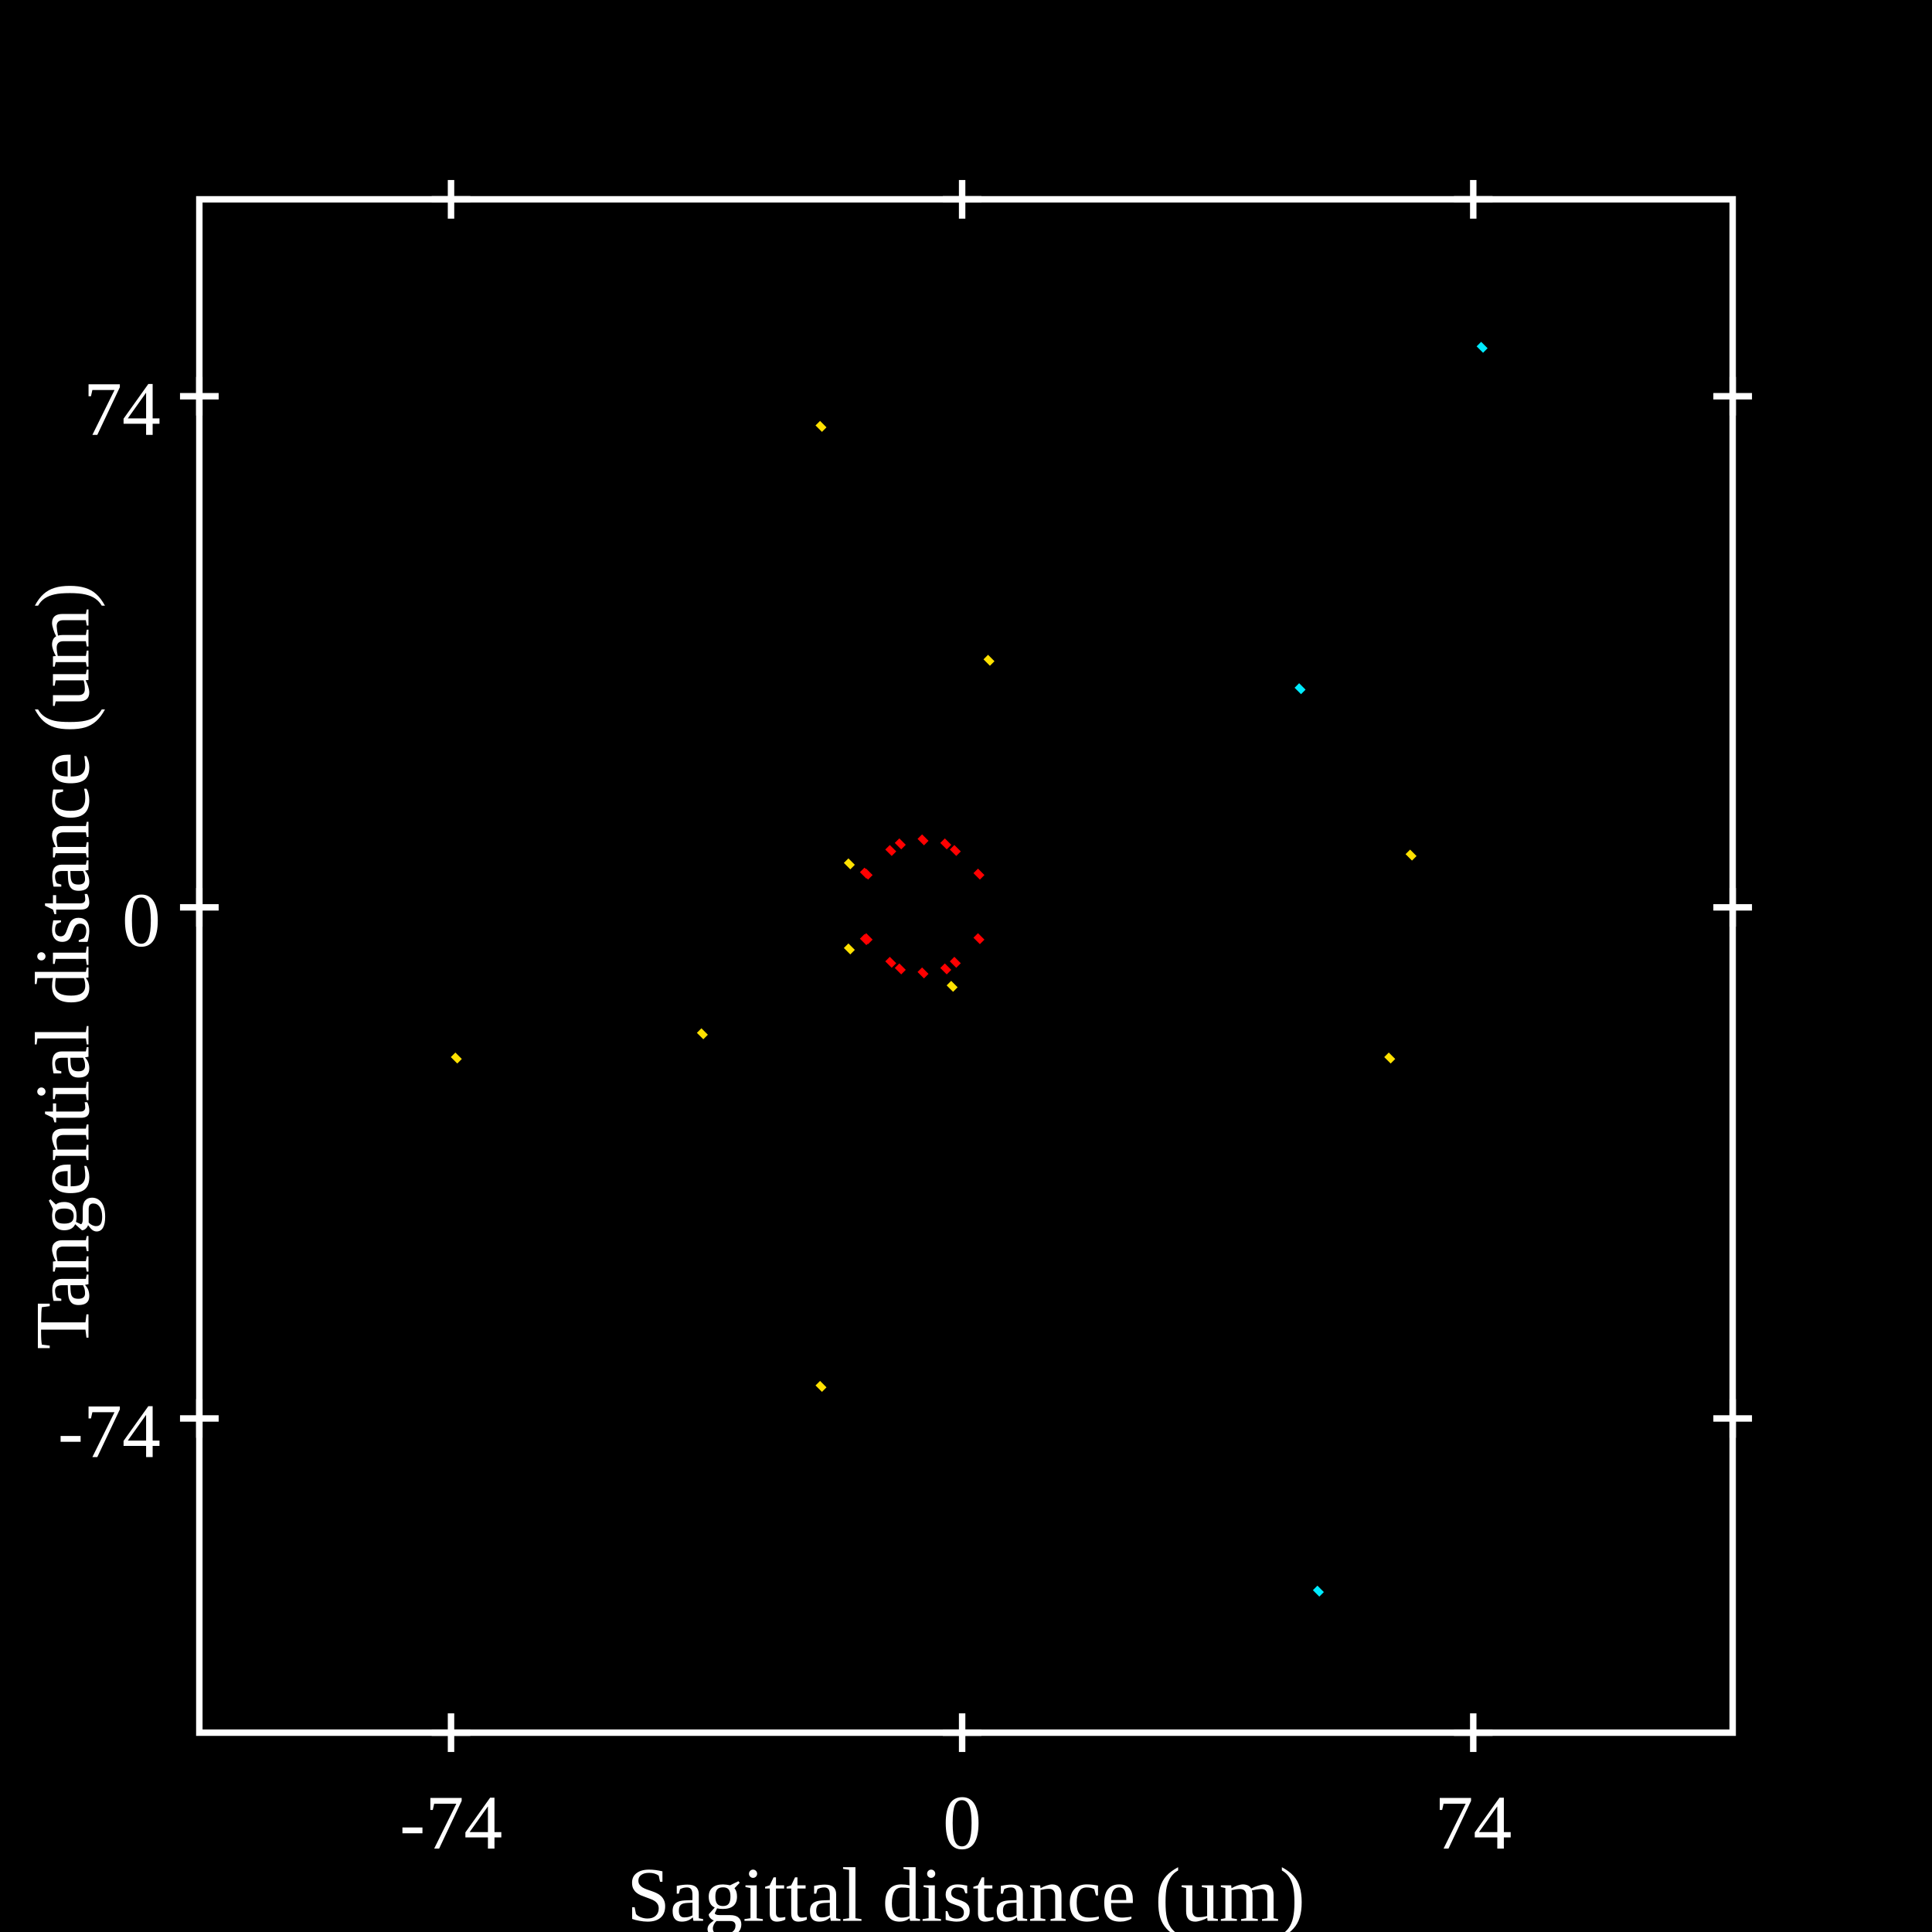
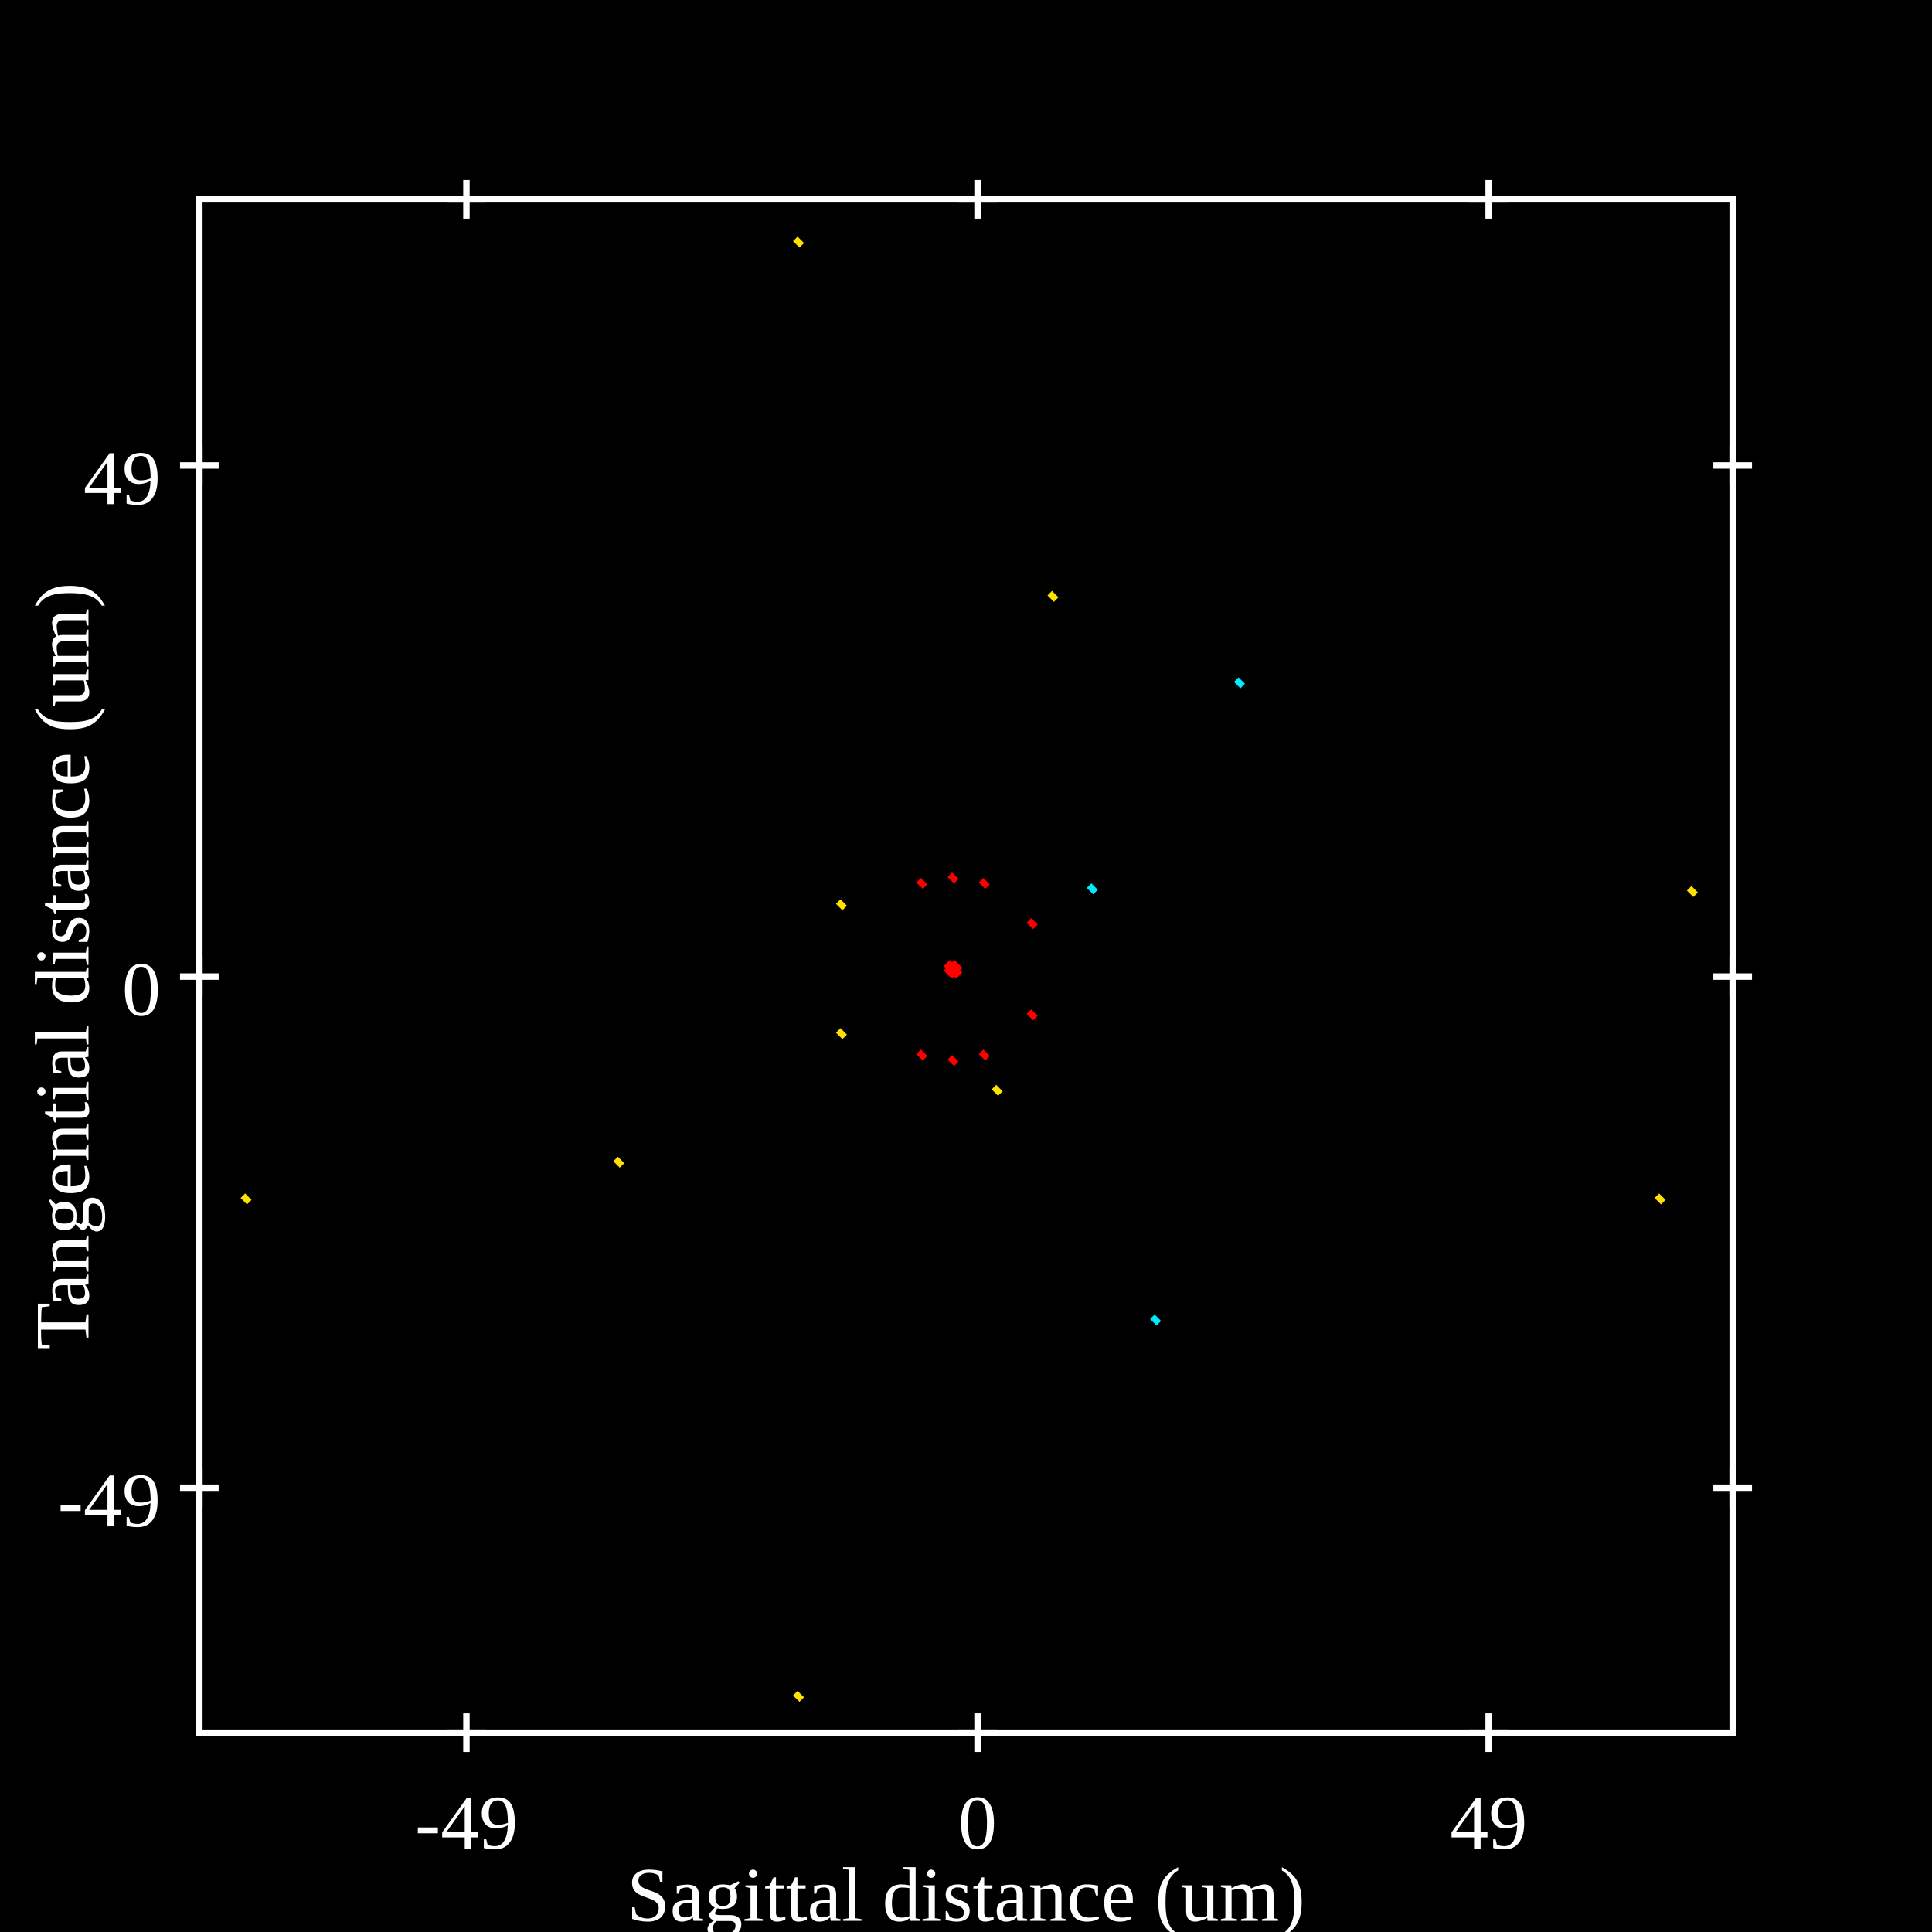
<svg xmlns="http://www.w3.org/2000/svg" xmlns:xlink="http://www.w3.org/1999/xlink" width="300px" height="300px" version="1.1">
  <rect x="0" y="0" width="300" height="300" fill="#000000" />
  <defs>
    <g id="dot">
      <line x1="1" y1="1" x2="0" y2="0" />
    </g>
    <g id="cross">
      <line x1="-3" y1="0" x2="3" y2="0" />
      <line x1="0" y1="-3" x2="0" y2="3" />
    </g>
    <g id="square">
      <line x1="-3" y1="-3" x2="-3" y2="3" />
      <line x1="-3" y1="3" x2="3" y2="3" />
      <line x1="3" y1="3" x2="3" y2="-3" />
      <line x1="3" y1="-3" x2="-3" y2="-3" />
    </g>
    <g id="round">
      <ellipse cx="0" cy="0" rx="3" ry="3" fill="none" />
    </g>
    <g id="triangle">
      <line x1="0" y1="-3" x2="-3" y2="3" />
      <line x1="-3" y1="3" x2="3" y2="3" />
      <line x1="0" y1="-3" x2="3" y2="3" />
    </g>
  </defs>
  <polygon fill="none" stroke="#ffffff" points="30.952,269.048 30.952,30.952 269.048,30.952 269.048,269.048 " />
  <text style="font-size:12;text-align:center;text-anchor:middle;" x="150" y="298.262" fill="#ffffff">Sagittal distance (um)</text>
-   <use x="70.034" y="30.952" xlink:href="#cross" stroke="#ffffff" />
-   <use x="70.034" y="269.048" xlink:href="#cross" stroke="#ffffff" />
-   <text style="font-size:12;text-align:center;text-anchor:middle;" x="70.034" y="287.048" fill="#ffffff">-74</text>
-   <use x="149.399" y="30.952" xlink:href="#cross" stroke="#ffffff" />
-   <use x="149.399" y="269.048" xlink:href="#cross" stroke="#ffffff" />
-   <text style="font-size:12;text-align:center;text-anchor:middle;" x="149.399" y="287.048" fill="#ffffff">0</text>
-   <use x="228.764" y="30.952" xlink:href="#cross" stroke="#ffffff" />
-   <use x="228.764" y="269.048" xlink:href="#cross" stroke="#ffffff" />
-   <text style="font-size:12;text-align:center;text-anchor:middle;" x="228.764" y="287.048" fill="#ffffff">74</text>
+   <use x="72.426" y="30.952" xlink:href="#cross" stroke="#ffffff" />
+   <use x="72.426" y="269.048" xlink:href="#cross" stroke="#ffffff" />
+   <text style="font-size:12;text-align:center;text-anchor:middle;" x="72.426" y="287.048" fill="#ffffff">-49</text>
+   <use x="151.791" y="30.952" xlink:href="#cross" stroke="#ffffff" />
+   <use x="151.791" y="269.048" xlink:href="#cross" stroke="#ffffff" />
+   <text style="font-size:12;text-align:center;text-anchor:middle;" x="151.791" y="287.048" fill="#ffffff">0</text>
+   <use x="231.156" y="30.952" xlink:href="#cross" stroke="#ffffff" />
+   <use x="231.156" y="269.048" xlink:href="#cross" stroke="#ffffff" />
+   <text style="font-size:12;text-align:center;text-anchor:middle;" x="231.156" y="287.048" fill="#ffffff">49</text>
  <text style="font-size:12;text-align:center;text-anchor:middle;" x="7.738" y="156" transform="rotate(-90,7.738,150)" fill="#ffffff">Tangential distance (um)</text>
-   <use x="269.048" y="220.258" xlink:href="#cross" stroke="#ffffff" />
-   <use x="30.952" y="220.258" xlink:href="#cross" stroke="#ffffff" />
-   <text style="font-size:12;text-align:right;text-anchor:end;" x="24.952" y="226.258" fill="#ffffff">-74</text>
-   <use x="269.048" y="140.893" xlink:href="#cross" stroke="#ffffff" />
-   <use x="30.952" y="140.893" xlink:href="#cross" stroke="#ffffff" />
-   <text style="font-size:12;text-align:right;text-anchor:end;" x="24.952" y="146.893" fill="#ffffff">0</text>
-   <use x="269.048" y="61.528" xlink:href="#cross" stroke="#ffffff" />
-   <use x="30.952" y="61.528" xlink:href="#cross" stroke="#ffffff" />
-   <text style="font-size:12;text-align:right;text-anchor:end;" x="24.952" y="67.528" fill="#ffffff">74</text>
-   <use x="126.985" y="214.779" xlink:href="#dot" stroke="#ffe100" />
-   <use x="70.358" y="163.791" xlink:href="#dot" stroke="#ffe100" />
-   <use x="126.985" y="65.71" xlink:href="#dot" stroke="#ffe100" />
-   <use x="218.609" y="132.279" xlink:href="#dot" stroke="#ffe100" />
-   <use x="215.297" y="163.791" xlink:href="#dot" stroke="#ffe100" />
-   <use x="108.565" y="160.026" xlink:href="#dot" stroke="#ffe100" />
-   <use x="153.068" y="102.029" xlink:href="#dot" stroke="#ffe100" />
-   <use x="229.642" y="53.43" xlink:href="#dot" stroke="#00ebff" />
-   <use x="204.215" y="246.57" xlink:href="#dot" stroke="#00ebff" />
-   <use x="142.828" y="129.913" xlink:href="#dot" stroke="#ff0000" />
-   <use x="146.361" y="130.536" xlink:href="#dot" stroke="#ff0000" />
-   <use x="131.387" y="146.85" xlink:href="#dot" stroke="#ffe100" />
-   <use x="131.387" y="133.639" xlink:href="#dot" stroke="#ffe100" />
-   <use x="146.361" y="149.953" xlink:href="#dot" stroke="#ff0000" />
-   <use x="142.828" y="150.576" xlink:href="#dot" stroke="#ff0000" />
-   <use x="139.294" y="149.953" xlink:href="#dot" stroke="#ff0000" />
-   <use x="133.88" y="145.41" xlink:href="#dot" stroke="#ff0000" />
-   <use x="201.375" y="106.442" xlink:href="#dot" stroke="#00ebff" />
-   <use x="133.88" y="135.079" xlink:href="#dot" stroke="#ff0000" />
-   <use x="147.346" y="152.658" xlink:href="#dot" stroke="#ffe100" />
-   <use x="139.294" y="130.536" xlink:href="#dot" stroke="#ff0000" />
-   <use x="147.84" y="131.563" xlink:href="#dot" stroke="#ff0000" />
-   <use x="151.509" y="135.232" xlink:href="#dot" stroke="#ff0000" />
-   <use x="151.509" y="145.257" xlink:href="#dot" stroke="#ff0000" />
-   <use x="147.84" y="148.926" xlink:href="#dot" stroke="#ff0000" />
-   <use x="137.816" y="148.926" xlink:href="#dot" stroke="#ff0000" />
-   <use x="134.147" y="145.257" xlink:href="#dot" stroke="#ff0000" />
-   <use x="134.147" y="135.232" xlink:href="#dot" stroke="#ff0000" />
-   <use x="137.816" y="131.563" xlink:href="#dot" stroke="#ff0000" />
+   <use x="269.048" y="231.009" xlink:href="#cross" stroke="#ffffff" />
+   <use x="30.952" y="231.009" xlink:href="#cross" stroke="#ffffff" />
+   <text style="font-size:12;text-align:right;text-anchor:end;" x="24.952" y="237.009" fill="#ffffff">-49</text>
+   <use x="269.048" y="151.644" xlink:href="#cross" stroke="#ffffff" />
+   <use x="30.952" y="151.644" xlink:href="#cross" stroke="#ffffff" />
+   <text style="font-size:12;text-align:right;text-anchor:end;" x="24.952" y="157.644" fill="#ffffff">0</text>
+   <use x="269.048" y="72.279" xlink:href="#cross" stroke="#ffffff" />
+   <use x="30.952" y="72.279" xlink:href="#cross" stroke="#ffffff" />
+   <text style="font-size:12;text-align:right;text-anchor:end;" x="24.952" y="78.279" fill="#ffffff">49</text>
+   <use x="123.492" y="262.909" xlink:href="#dot" stroke="#ffe100" />
+   <use x="37.71" y="185.67" xlink:href="#dot" stroke="#ffe100" />
+   <use x="123.492" y="37.091" xlink:href="#dot" stroke="#ffe100" />
+   <use x="262.29" y="137.934" xlink:href="#dot" stroke="#ffe100" />
+   <use x="257.273" y="185.67" xlink:href="#dot" stroke="#ffe100" />
+   <use x="95.587" y="179.967" xlink:href="#dot" stroke="#ffe100" />
+   <use x="163.003" y="92.109" xlink:href="#dot" stroke="#ffe100" />
+   <use x="191.962" y="105.529" xlink:href="#dot" stroke="#00ebff" />
+   <use x="178.937" y="204.465" xlink:href="#dot" stroke="#00ebff" />
+   <use x="147.491" y="164.178" xlink:href="#dot" stroke="#ff0000" />
+   <use x="142.642" y="163.323" xlink:href="#dot" stroke="#ff0000" />
+   <use x="130.161" y="160.006" xlink:href="#dot" stroke="#ffe100" />
+   <use x="130.161" y="139.994" xlink:href="#dot" stroke="#ffe100" />
+   <use x="142.642" y="136.677" xlink:href="#dot" stroke="#ff0000" />
+   <use x="147.491" y="135.822" xlink:href="#dot" stroke="#ff0000" />
+   <use x="152.341" y="136.677" xlink:href="#dot" stroke="#ff0000" />
+   <use x="159.77" y="142.911" xlink:href="#dot" stroke="#ff0000" />
+   <use x="169.109" y="137.519" xlink:href="#dot" stroke="#00ebff" />
+   <use x="159.77" y="157.089" xlink:href="#dot" stroke="#ff0000" />
+   <use x="154.336" y="168.805" xlink:href="#dot" stroke="#ffe100" />
+   <use x="152.341" y="163.323" xlink:href="#dot" stroke="#ff0000" />
+   <use x="147.834" y="149.406" xlink:href="#dot" stroke="#ff0000" />
+   <use x="148.085" y="149.657" xlink:href="#dot" stroke="#ff0000" />
+   <use x="148.085" y="150.343" xlink:href="#dot" stroke="#ff0000" />
+   <use x="147.834" y="150.594" xlink:href="#dot" stroke="#ff0000" />
+   <use x="147.148" y="150.594" xlink:href="#dot" stroke="#ff0000" />
+   <use x="146.897" y="150.343" xlink:href="#dot" stroke="#ff0000" />
+   <use x="146.897" y="149.657" xlink:href="#dot" stroke="#ff0000" />
+   <use x="147.148" y="149.406" xlink:href="#dot" stroke="#ff0000" />
</svg>
